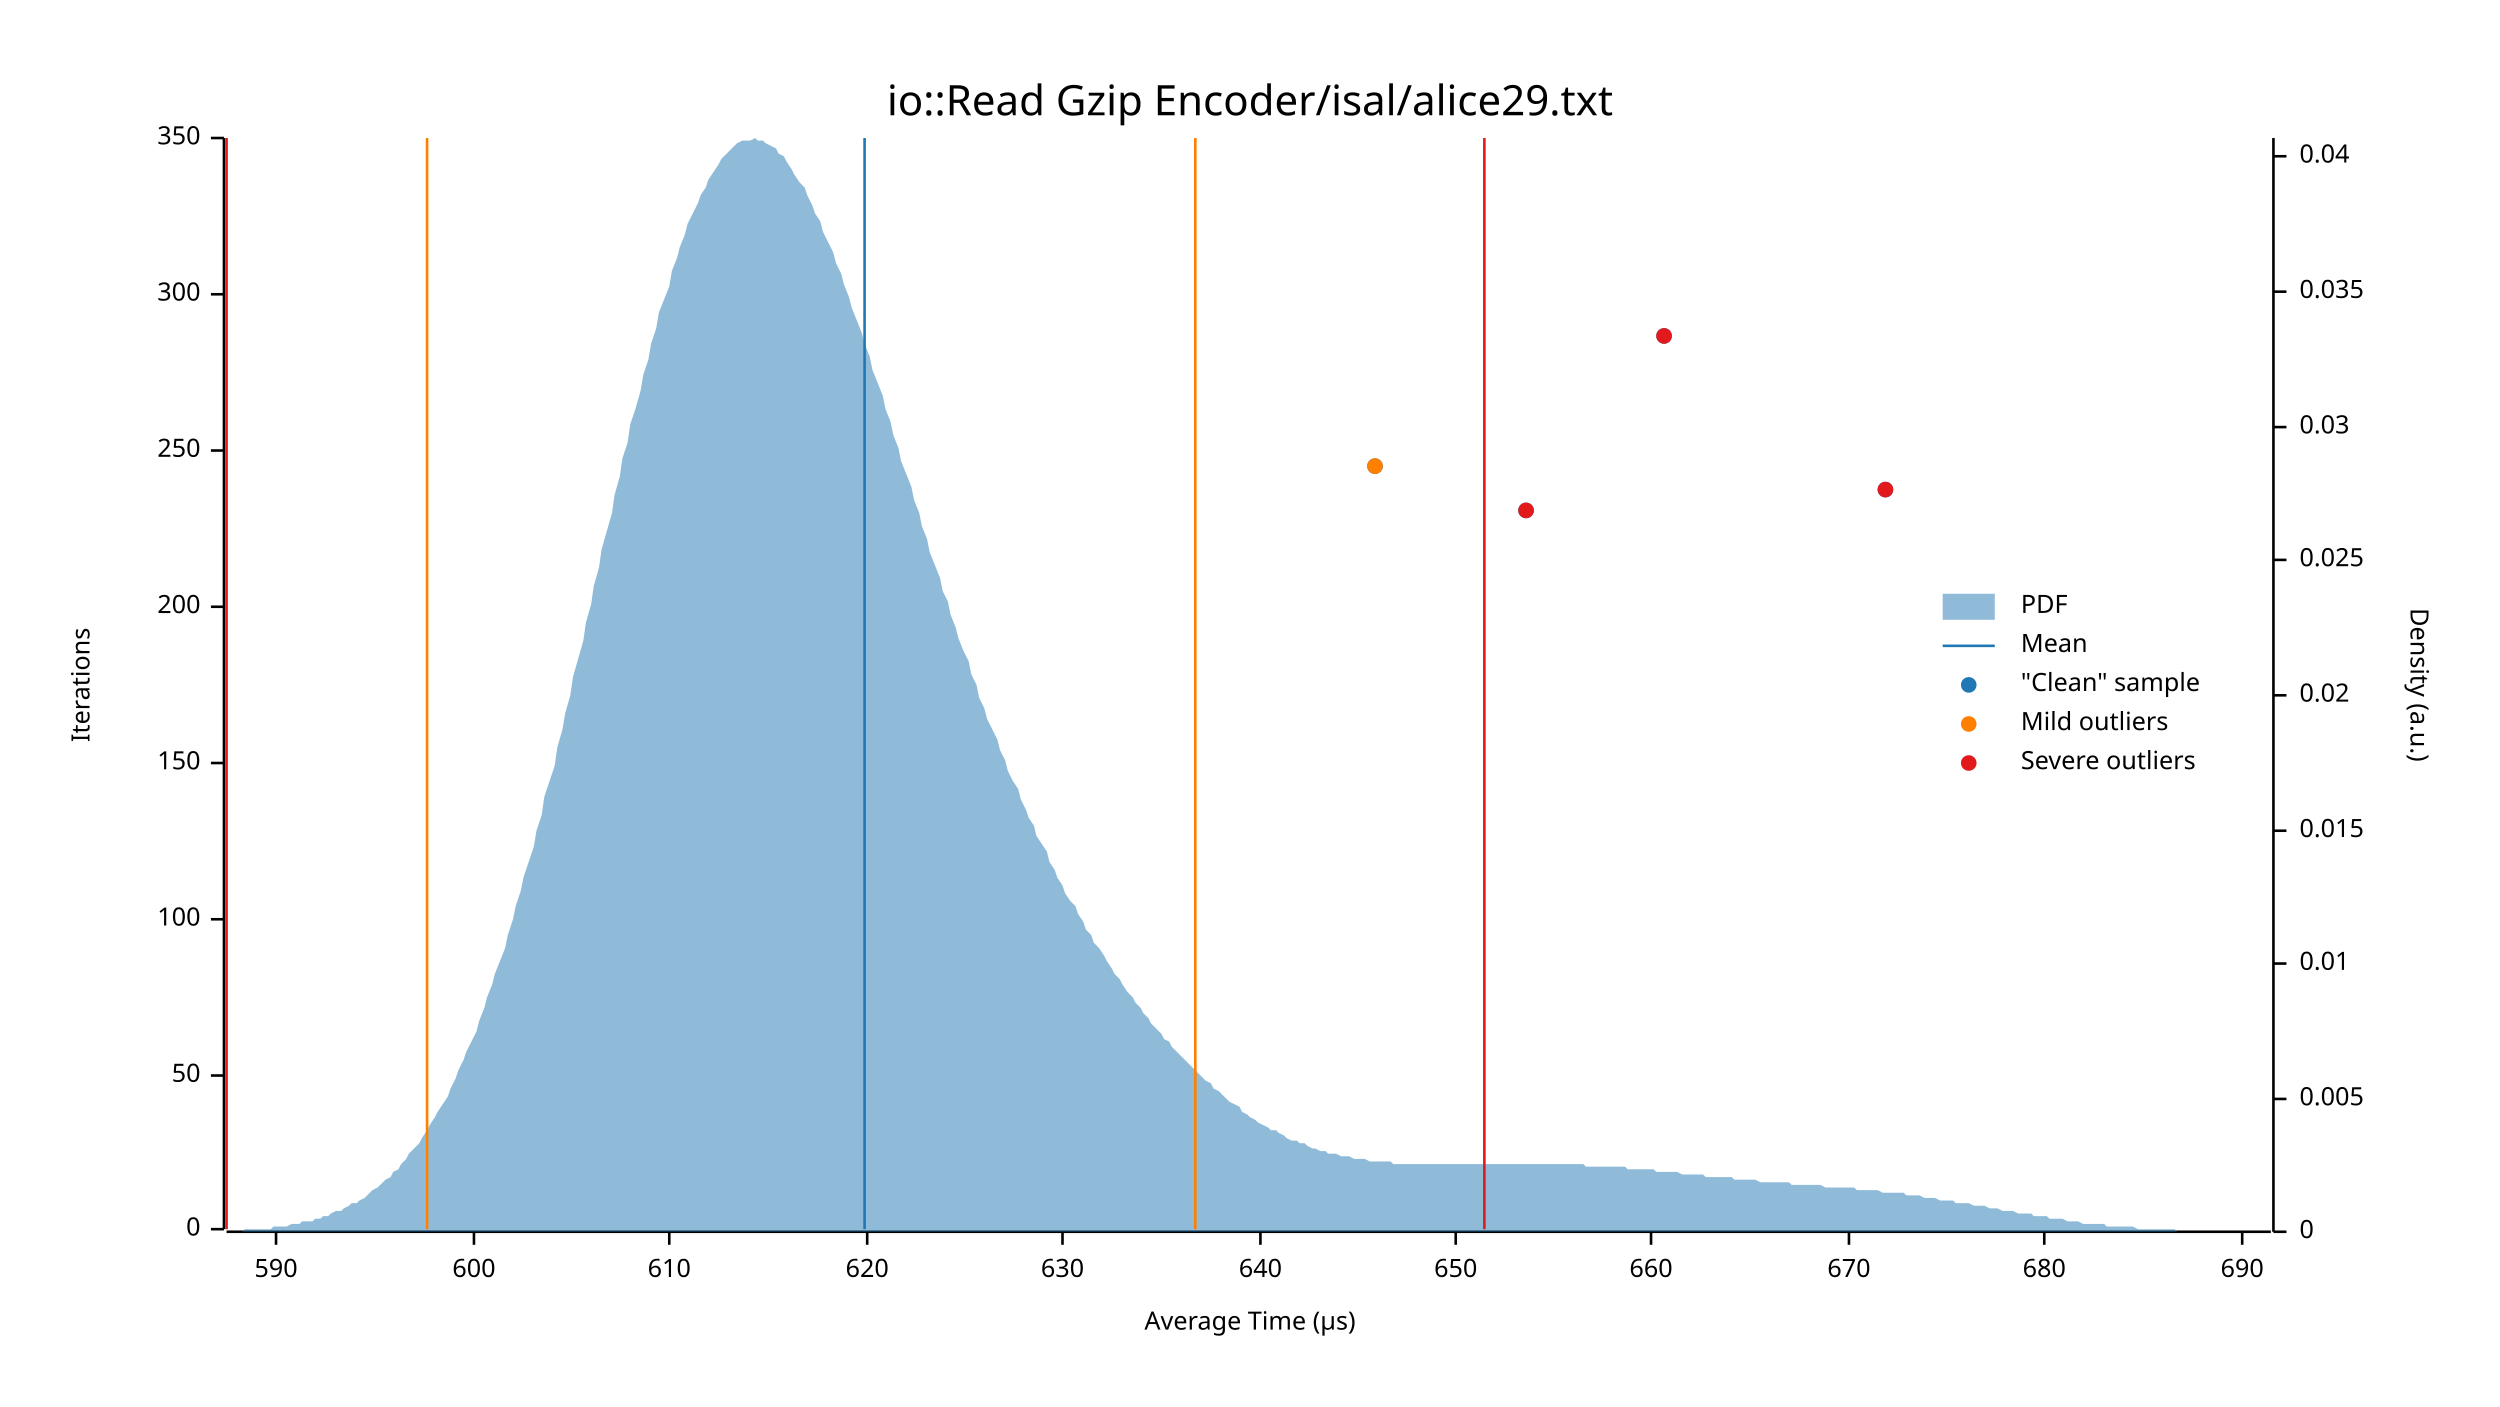
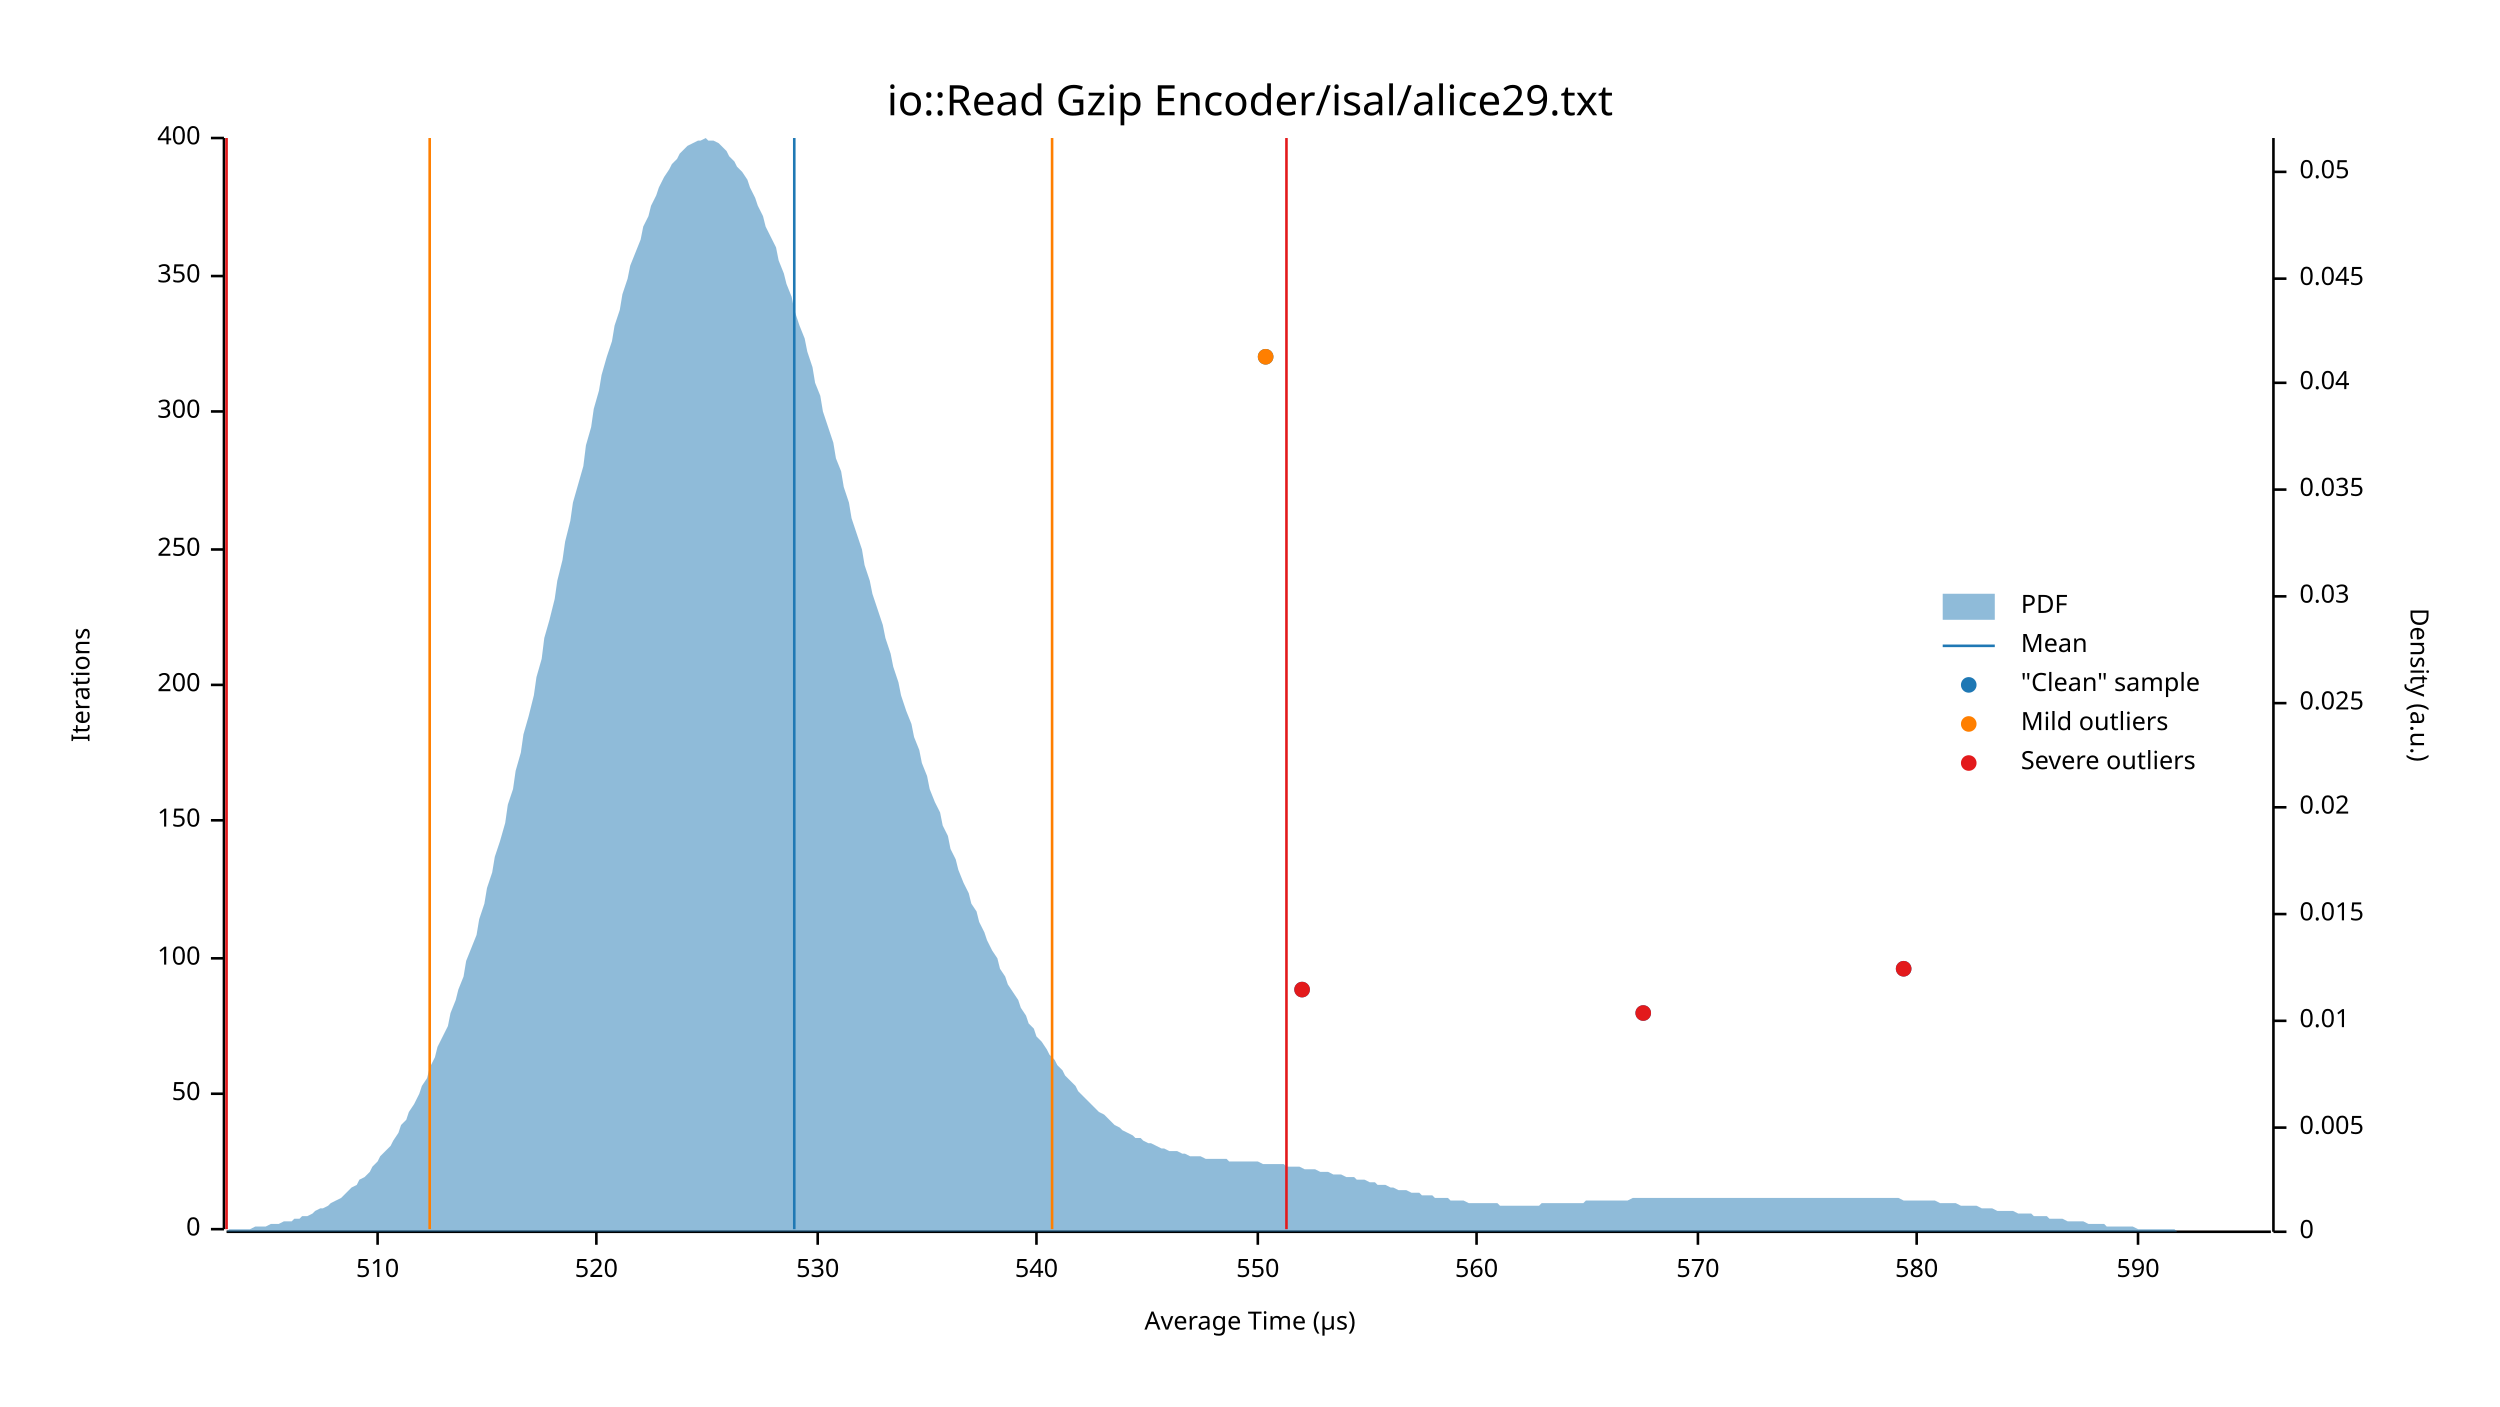
<svg xmlns="http://www.w3.org/2000/svg" width="960" height="540" viewBox="0 0 960 540">
  <text x="480" y="32" dy="0.76em" text-anchor="middle" font-family="sans-serif" font-size="16.129" opacity="1" fill="#000000">
io::Read Gzip Encoder/isal/alice29.txt
</text>
  <text x="27" y="263" dy="0.76em" text-anchor="middle" font-family="sans-serif" font-size="9.677" opacity="1" fill="#000000" transform="rotate(270, 27, 263)">
Iterations
</text>
  <text x="480" y="513" dy="-0.5ex" text-anchor="middle" font-family="sans-serif" font-size="9.677" opacity="1" fill="#000000">
Average Time (µs)
</text>
  <polyline fill="none" opacity="1" stroke="#000000" stroke-width="1" points="86,53 86,472 " />
  <text x="77" y="472" dy="0.5ex" text-anchor="end" font-family="sans-serif" font-size="9.677" opacity="1" fill="#000000">
0
</text>
  <polyline fill="none" opacity="1" stroke="#000000" stroke-width="1" points="81,472 86,472 " />
-   <text x="77" y="413" dy="0.5ex" text-anchor="end" font-family="sans-serif" font-size="9.677" opacity="1" fill="#000000">
+   <text x="77" y="420" dy="0.5ex" text-anchor="end" font-family="sans-serif" font-size="9.677" opacity="1" fill="#000000">
50
</text>
-   <polyline fill="none" opacity="1" stroke="#000000" stroke-width="1" points="81,413 86,413 " />
-   <text x="77" y="353" dy="0.5ex" text-anchor="end" font-family="sans-serif" font-size="9.677" opacity="1" fill="#000000">
+   <polyline fill="none" opacity="1" stroke="#000000" stroke-width="1" points="81,420 86,420 " />
+   <text x="77" y="368" dy="0.5ex" text-anchor="end" font-family="sans-serif" font-size="9.677" opacity="1" fill="#000000">
100
</text>
-   <polyline fill="none" opacity="1" stroke="#000000" stroke-width="1" points="81,353 86,353 " />
-   <text x="77" y="293" dy="0.5ex" text-anchor="end" font-family="sans-serif" font-size="9.677" opacity="1" fill="#000000">
+   <polyline fill="none" opacity="1" stroke="#000000" stroke-width="1" points="81,368 86,368 " />
+   <text x="77" y="315" dy="0.5ex" text-anchor="end" font-family="sans-serif" font-size="9.677" opacity="1" fill="#000000">
150
</text>
-   <polyline fill="none" opacity="1" stroke="#000000" stroke-width="1" points="81,293 86,293 " />
-   <text x="77" y="233" dy="0.5ex" text-anchor="end" font-family="sans-serif" font-size="9.677" opacity="1" fill="#000000">
+   <polyline fill="none" opacity="1" stroke="#000000" stroke-width="1" points="81,315 86,315 " />
+   <text x="77" y="263" dy="0.5ex" text-anchor="end" font-family="sans-serif" font-size="9.677" opacity="1" fill="#000000">
200
</text>
-   <polyline fill="none" opacity="1" stroke="#000000" stroke-width="1" points="81,233 86,233 " />
-   <text x="77" y="173" dy="0.5ex" text-anchor="end" font-family="sans-serif" font-size="9.677" opacity="1" fill="#000000">
+   <polyline fill="none" opacity="1" stroke="#000000" stroke-width="1" points="81,263 86,263 " />
+   <text x="77" y="211" dy="0.5ex" text-anchor="end" font-family="sans-serif" font-size="9.677" opacity="1" fill="#000000">
250
</text>
-   <polyline fill="none" opacity="1" stroke="#000000" stroke-width="1" points="81,173 86,173 " />
-   <text x="77" y="113" dy="0.5ex" text-anchor="end" font-family="sans-serif" font-size="9.677" opacity="1" fill="#000000">
+   <polyline fill="none" opacity="1" stroke="#000000" stroke-width="1" points="81,211 86,211 " />
+   <text x="77" y="158" dy="0.5ex" text-anchor="end" font-family="sans-serif" font-size="9.677" opacity="1" fill="#000000">
300
</text>
-   <polyline fill="none" opacity="1" stroke="#000000" stroke-width="1" points="81,113 86,113 " />
+   <polyline fill="none" opacity="1" stroke="#000000" stroke-width="1" points="81,158 86,158 " />
+   <text x="77" y="106" dy="0.5ex" text-anchor="end" font-family="sans-serif" font-size="9.677" opacity="1" fill="#000000">
+ 350
+ </text>
+   <polyline fill="none" opacity="1" stroke="#000000" stroke-width="1" points="81,106 86,106 " />
  <text x="77" y="53" dy="0.5ex" text-anchor="end" font-family="sans-serif" font-size="9.677" opacity="1" fill="#000000">
- 350
+ 400
</text>
  <polyline fill="none" opacity="1" stroke="#000000" stroke-width="1" points="81,53 86,53 " />
  <polyline fill="none" opacity="1" stroke="#000000" stroke-width="1" points="87,473 872,473 " />
-   <text x="106" y="483" dy="0.76em" text-anchor="middle" font-family="sans-serif" font-size="9.677" opacity="1" fill="#000000">
+   <text x="145" y="483" dy="0.76em" text-anchor="middle" font-family="sans-serif" font-size="9.677" opacity="1" fill="#000000">
+ 510
+ </text>
+   <polyline fill="none" opacity="1" stroke="#000000" stroke-width="1" points="145,473 145,478 " />
+   <text x="229" y="483" dy="0.76em" text-anchor="middle" font-family="sans-serif" font-size="9.677" opacity="1" fill="#000000">
+ 520
+ </text>
+   <polyline fill="none" opacity="1" stroke="#000000" stroke-width="1" points="229,473 229,478 " />
+   <text x="314" y="483" dy="0.76em" text-anchor="middle" font-family="sans-serif" font-size="9.677" opacity="1" fill="#000000">
+ 530
+ </text>
+   <polyline fill="none" opacity="1" stroke="#000000" stroke-width="1" points="314,473 314,478 " />
+   <text x="398" y="483" dy="0.76em" text-anchor="middle" font-family="sans-serif" font-size="9.677" opacity="1" fill="#000000">
+ 540
+ </text>
+   <polyline fill="none" opacity="1" stroke="#000000" stroke-width="1" points="398,473 398,478 " />
+   <text x="483" y="483" dy="0.76em" text-anchor="middle" font-family="sans-serif" font-size="9.677" opacity="1" fill="#000000">
+ 550
+ </text>
+   <polyline fill="none" opacity="1" stroke="#000000" stroke-width="1" points="483,473 483,478 " />
+   <text x="567" y="483" dy="0.76em" text-anchor="middle" font-family="sans-serif" font-size="9.677" opacity="1" fill="#000000">
+ 560
+ </text>
+   <polyline fill="none" opacity="1" stroke="#000000" stroke-width="1" points="567,473 567,478 " />
+   <text x="652" y="483" dy="0.76em" text-anchor="middle" font-family="sans-serif" font-size="9.677" opacity="1" fill="#000000">
+ 570
+ </text>
+   <polyline fill="none" opacity="1" stroke="#000000" stroke-width="1" points="652,473 652,478 " />
+   <text x="736" y="483" dy="0.76em" text-anchor="middle" font-family="sans-serif" font-size="9.677" opacity="1" fill="#000000">
+ 580
+ </text>
+   <polyline fill="none" opacity="1" stroke="#000000" stroke-width="1" points="736,473 736,478 " />
+   <text x="821" y="483" dy="0.76em" text-anchor="middle" font-family="sans-serif" font-size="9.677" opacity="1" fill="#000000">
590
</text>
-   <polyline fill="none" opacity="1" stroke="#000000" stroke-width="1" points="106,473 106,478 " />
-   <text x="182" y="483" dy="0.76em" text-anchor="middle" font-family="sans-serif" font-size="9.677" opacity="1" fill="#000000">
- 600
- </text>
-   <polyline fill="none" opacity="1" stroke="#000000" stroke-width="1" points="182,473 182,478 " />
-   <text x="257" y="483" dy="0.76em" text-anchor="middle" font-family="sans-serif" font-size="9.677" opacity="1" fill="#000000">
- 610
- </text>
-   <polyline fill="none" opacity="1" stroke="#000000" stroke-width="1" points="257,473 257,478 " />
-   <text x="333" y="483" dy="0.76em" text-anchor="middle" font-family="sans-serif" font-size="9.677" opacity="1" fill="#000000">
- 620
- </text>
-   <polyline fill="none" opacity="1" stroke="#000000" stroke-width="1" points="333,473 333,478 " />
-   <text x="408" y="483" dy="0.76em" text-anchor="middle" font-family="sans-serif" font-size="9.677" opacity="1" fill="#000000">
- 630
- </text>
-   <polyline fill="none" opacity="1" stroke="#000000" stroke-width="1" points="408,473 408,478 " />
-   <text x="484" y="483" dy="0.76em" text-anchor="middle" font-family="sans-serif" font-size="9.677" opacity="1" fill="#000000">
- 640
- </text>
-   <polyline fill="none" opacity="1" stroke="#000000" stroke-width="1" points="484,473 484,478 " />
-   <text x="559" y="483" dy="0.76em" text-anchor="middle" font-family="sans-serif" font-size="9.677" opacity="1" fill="#000000">
- 650
- </text>
-   <polyline fill="none" opacity="1" stroke="#000000" stroke-width="1" points="559,473 559,478 " />
-   <text x="634" y="483" dy="0.76em" text-anchor="middle" font-family="sans-serif" font-size="9.677" opacity="1" fill="#000000">
- 660
- </text>
-   <polyline fill="none" opacity="1" stroke="#000000" stroke-width="1" points="634,473 634,478 " />
-   <text x="710" y="483" dy="0.76em" text-anchor="middle" font-family="sans-serif" font-size="9.677" opacity="1" fill="#000000">
- 670
- </text>
-   <polyline fill="none" opacity="1" stroke="#000000" stroke-width="1" points="710,473 710,478 " />
-   <text x="785" y="483" dy="0.76em" text-anchor="middle" font-family="sans-serif" font-size="9.677" opacity="1" fill="#000000">
- 680
- </text>
-   <polyline fill="none" opacity="1" stroke="#000000" stroke-width="1" points="785,473 785,478 " />
-   <text x="861" y="483" dy="0.76em" text-anchor="middle" font-family="sans-serif" font-size="9.677" opacity="1" fill="#000000">
- 690
- </text>
-   <polyline fill="none" opacity="1" stroke="#000000" stroke-width="1" points="861,473 861,478 " />
+   <polyline fill="none" opacity="1" stroke="#000000" stroke-width="1" points="821,473 821,478 " />
  <text x="933" y="263" dy="0.76em" text-anchor="middle" font-family="sans-serif" font-size="9.677" opacity="1" fill="#000000" transform="rotate(90, 933, 263)">
Density (a.u.)
</text>
  <polyline fill="none" opacity="1" stroke="#000000" stroke-width="1" points="873,53 873,473 " />
  <text x="883" y="473" dy="0.5ex" text-anchor="start" font-family="sans-serif" font-size="9.677" opacity="1" fill="#000000">
0
</text>
  <polyline fill="none" opacity="1" stroke="#000000" stroke-width="1" points="873,473 878,473 " />
-   <text x="883" y="422" dy="0.5ex" text-anchor="start" font-family="sans-serif" font-size="9.677" opacity="1" fill="#000000">
+   <text x="883" y="433" dy="0.5ex" text-anchor="start" font-family="sans-serif" font-size="9.677" opacity="1" fill="#000000">
0.005
</text>
-   <polyline fill="none" opacity="1" stroke="#000000" stroke-width="1" points="873,422 878,422 " />
-   <text x="883" y="370" dy="0.5ex" text-anchor="start" font-family="sans-serif" font-size="9.677" opacity="1" fill="#000000">
+   <polyline fill="none" opacity="1" stroke="#000000" stroke-width="1" points="873,433 878,433 " />
+   <text x="883" y="392" dy="0.5ex" text-anchor="start" font-family="sans-serif" font-size="9.677" opacity="1" fill="#000000">
0.01
</text>
-   <polyline fill="none" opacity="1" stroke="#000000" stroke-width="1" points="873,370 878,370 " />
-   <text x="883" y="319" dy="0.5ex" text-anchor="start" font-family="sans-serif" font-size="9.677" opacity="1" fill="#000000">
+   <polyline fill="none" opacity="1" stroke="#000000" stroke-width="1" points="873,392 878,392 " />
+   <text x="883" y="351" dy="0.5ex" text-anchor="start" font-family="sans-serif" font-size="9.677" opacity="1" fill="#000000">
0.015
</text>
-   <polyline fill="none" opacity="1" stroke="#000000" stroke-width="1" points="873,319 878,319 " />
-   <text x="883" y="267" dy="0.5ex" text-anchor="start" font-family="sans-serif" font-size="9.677" opacity="1" fill="#000000">
+   <polyline fill="none" opacity="1" stroke="#000000" stroke-width="1" points="873,351 878,351 " />
+   <text x="883" y="310" dy="0.5ex" text-anchor="start" font-family="sans-serif" font-size="9.677" opacity="1" fill="#000000">
0.02
</text>
-   <polyline fill="none" opacity="1" stroke="#000000" stroke-width="1" points="873,267 878,267 " />
-   <text x="883" y="215" dy="0.5ex" text-anchor="start" font-family="sans-serif" font-size="9.677" opacity="1" fill="#000000">
+   <polyline fill="none" opacity="1" stroke="#000000" stroke-width="1" points="873,310 878,310 " />
+   <text x="883" y="270" dy="0.5ex" text-anchor="start" font-family="sans-serif" font-size="9.677" opacity="1" fill="#000000">
0.025
</text>
-   <polyline fill="none" opacity="1" stroke="#000000" stroke-width="1" points="873,215 878,215 " />
-   <text x="883" y="164" dy="0.5ex" text-anchor="start" font-family="sans-serif" font-size="9.677" opacity="1" fill="#000000">
+   <polyline fill="none" opacity="1" stroke="#000000" stroke-width="1" points="873,270 878,270 " />
+   <text x="883" y="229" dy="0.5ex" text-anchor="start" font-family="sans-serif" font-size="9.677" opacity="1" fill="#000000">
0.03
</text>
-   <polyline fill="none" opacity="1" stroke="#000000" stroke-width="1" points="873,164 878,164 " />
-   <text x="883" y="112" dy="0.5ex" text-anchor="start" font-family="sans-serif" font-size="9.677" opacity="1" fill="#000000">
+   <polyline fill="none" opacity="1" stroke="#000000" stroke-width="1" points="873,229 878,229 " />
+   <text x="883" y="188" dy="0.5ex" text-anchor="start" font-family="sans-serif" font-size="9.677" opacity="1" fill="#000000">
0.035
</text>
-   <polyline fill="none" opacity="1" stroke="#000000" stroke-width="1" points="873,112 878,112 " />
-   <text x="883" y="60" dy="0.5ex" text-anchor="start" font-family="sans-serif" font-size="9.677" opacity="1" fill="#000000">
+   <polyline fill="none" opacity="1" stroke="#000000" stroke-width="1" points="873,188 878,188 " />
+   <text x="883" y="147" dy="0.5ex" text-anchor="start" font-family="sans-serif" font-size="9.677" opacity="1" fill="#000000">
0.04
</text>
-   <polyline fill="none" opacity="1" stroke="#000000" stroke-width="1" points="873,60 878,60 " />
-   <polygon opacity="0.5" fill="#1F78B4" points="87,473 88,473 90,473 91,473 93,473 94,472 96,472 98,472 99,472 101,472 102,472 104,472 105,471 107,471 109,471 110,471 112,470 113,470 115,470 116,469 118,469 120,469 121,468 123,468 124,467 126,467 127,466 129,465 131,465 132,464 134,463 135,462 137,462 138,461 140,460 142,458 143,457 145,456 146,455 148,453 150,452 151,450 153,449 154,447 156,445 157,443 159,441 161,439 162,437 164,434 165,432 167,429 168,427 170,424 172,421 173,418 175,414 176,411 178,407 179,404 181,400 183,396 184,392 186,387 187,383 189,378 190,374 192,369 194,364 195,359 197,353 198,348 200,342 201,337 203,331 205,325 206,319 208,313 209,306 211,300 213,294 214,287 216,280 217,274 219,267 220,260 222,253 224,246 225,239 227,232 228,225 230,218 231,211 233,204 235,197 236,190 238,183 239,176 241,170 242,163 244,157 246,150 247,144 249,138 250,132 252,126 253,120 255,115 257,110 258,104 260,99 261,95 263,90 264,86 266,82 268,78 269,75 271,72 272,69 274,66 276,63 277,61 279,59 280,58 282,56 283,55 285,54 287,54 288,54 290,53 291,54 293,54 294,55 296,56 298,57 299,59 301,60 302,62 304,65 305,67 307,70 309,72 310,75 312,79 313,82 315,85 316,89 318,93 320,97 321,101 323,105 324,109 326,114 327,118 329,123 331,128 332,132 334,137 335,142 337,147 339,152 340,157 342,162 343,167 345,172 346,177 348,182 350,187 351,192 353,197 354,202 356,207 357,212 359,217 361,222 362,227 364,231 365,236 367,241 368,245 370,250 372,254 373,259 375,263 376,268 378,272 379,276 381,280 383,284 384,288 386,292 387,296 389,300 391,303 392,307 394,311 395,314 397,317 398,321 400,324 402,327 403,331 405,334 406,337 408,340 409,343 411,346 413,348 414,351 416,354 417,357 419,359 420,362 422,364 424,367 425,369 427,372 428,374 430,376 431,378 433,381 435,383 436,385 438,387 439,389 441,391 442,393 444,395 446,397 447,399 449,400 450,402 452,404 454,406 455,407 457,409 458,410 460,412 461,413 463,415 465,416 466,418 468,419 469,420 471,422 472,423 474,424 476,425 477,427 479,428 480,429 482,430 483,431 485,432 487,433 488,434 490,434 491,435 493,436 494,437 496,438 498,438 499,439 501,439 502,440 504,441 505,441 507,442 509,442 510,443 512,443 513,443 515,444 517,444 518,444 520,445 521,445 523,445 524,445 526,446 528,446 529,446 531,446 532,446 534,446 535,447 537,447 539,447 540,447 542,447 543,447 545,447 546,447 548,447 550,447 551,447 553,447 554,447 556,447 557,447 559,447 561,447 562,447 564,447 565,447 567,447 568,447 570,447 572,447 573,447 575,447 576,447 578,447 580,447 581,447 583,447 584,447 586,447 587,447 589,447 591,447 592,447 594,447 595,447 597,447 598,447 600,447 602,447 603,447 605,447 606,447 608,447 609,448 611,448 613,448 614,448 616,448 617,448 619,448 620,448 622,448 624,448 625,449 627,449 628,449 630,449 632,449 633,449 635,449 636,450 638,450 639,450 641,450 643,450 644,450 646,451 647,451 649,451 650,451 652,451 654,451 655,452 657,452 658,452 660,452 661,452 663,452 665,452 666,453 668,453 669,453 671,453 672,453 674,453 676,454 677,454 679,454 680,454 682,454 683,454 685,454 687,454 688,455 690,455 691,455 693,455 695,455 696,455 698,455 699,455 701,456 702,456 704,456 706,456 707,456 709,456 710,456 712,456 713,457 715,457 717,457 718,457 720,457 721,457 723,458 724,458 726,458 728,458 729,458 731,458 732,459 734,459 735,459 737,459 739,460 740,460 742,460 743,460 745,461 746,461 748,461 750,461 751,462 753,462 754,462 756,462 758,463 759,463 761,463 762,463 764,464 765,464 767,464 769,465 770,465 772,465 773,465 775,466 776,466 778,466 780,466 781,467 783,467 784,467 786,467 787,468 789,468 791,468 792,468 794,469 795,469 797,469 798,469 800,470 802,470 803,470 805,470 806,470 808,470 809,471 811,471 813,471 814,471 816,471 817,471 819,471 821,472 822,472 824,472 825,472 827,472 828,472 830,472 832,472 833,472 835,472 836,473 838,473 839,473 841,473 843,473 844,473 846,473 847,473 849,473 850,473 852,473 854,473 855,473 857,473 858,473 860,473 861,473 863,473 865,473 866,473 868,473 869,473 871,473 873,473 873,473 87,473 " />
-   <polyline fill="none" opacity="1" stroke="#1F78B4" stroke-width="1" points="332,472 332,53 " />
-   <polyline fill="none" opacity="1" stroke="#FF7F00" stroke-width="1" points="164,472 164,53 " />
-   <polyline fill="none" opacity="1" stroke="#FF7F00" stroke-width="1" points="459,472 459,53 " />
+   <polyline fill="none" opacity="1" stroke="#000000" stroke-width="1" points="873,147 878,147 " />
+   <text x="883" y="107" dy="0.5ex" text-anchor="start" font-family="sans-serif" font-size="9.677" opacity="1" fill="#000000">
+ 0.045
+ </text>
+   <polyline fill="none" opacity="1" stroke="#000000" stroke-width="1" points="873,107 878,107 " />
+   <text x="883" y="66" dy="0.5ex" text-anchor="start" font-family="sans-serif" font-size="9.677" opacity="1" fill="#000000">
+ 0.05
+ </text>
+   <polyline fill="none" opacity="1" stroke="#000000" stroke-width="1" points="873,66 878,66 " />
+   <polygon opacity="0.5" fill="#1F78B4" points="87,473 88,472 90,472 91,472 93,472 94,472 96,472 98,471 99,471 101,471 102,471 104,470 105,470 107,470 109,469 110,469 112,469 113,468 115,468 116,467 118,467 120,466 121,465 123,464 124,464 126,463 127,462 129,461 131,460 132,459 134,457 135,456 137,455 138,453 140,452 142,450 143,448 145,446 146,444 148,442 150,440 151,438 153,435 154,432 156,430 157,427 159,424 161,420 162,417 164,414 165,410 167,406 168,402 170,398 172,394 173,389 175,384 176,380 178,375 179,369 181,364 183,359 184,353 186,347 187,341 189,335 190,329 192,323 194,316 195,309 197,303 198,296 200,289 201,282 203,275 205,267 206,260 208,253 209,245 211,238 213,230 214,223 216,215 217,208 219,200 220,193 222,186 224,179 225,171 227,164 228,157 230,150 231,144 233,137 235,131 236,125 238,119 239,113 241,107 242,102 244,97 246,92 247,87 249,83 250,79 252,75 253,72 255,68 257,65 258,63 260,61 261,59 263,57 264,56 266,55 268,54 269,54 271,53 272,54 274,54 276,55 277,56 279,58 280,60 282,62 283,64 285,66 287,69 288,72 290,76 291,79 293,83 294,87 296,91 298,95 299,100 301,105 302,109 304,114 305,119 307,125 309,130 310,135 312,141 313,147 315,152 316,158 318,164 320,170 321,176 323,181 324,187 326,193 327,199 329,205 331,211 332,217 334,223 335,228 337,234 339,240 340,245 342,251 343,256 345,262 346,267 348,273 350,278 351,283 353,288 354,293 356,298 357,303 359,308 361,312 362,317 364,321 365,326 367,330 368,334 370,339 372,343 373,347 375,350 376,354 378,358 379,361 381,365 383,368 384,372 386,375 387,378 389,381 391,384 392,387 394,390 395,393 397,395 398,398 400,400 402,403 403,405 405,407 406,409 408,411 409,413 411,415 413,417 414,419 416,421 417,422 419,424 420,425 422,427 424,428 425,429 427,431 428,432 430,433 431,434 433,435 435,436 436,437 438,437 439,438 441,439 442,439 444,440 446,441 447,441 449,442 450,442 452,442 454,443 455,443 457,444 458,444 460,444 461,444 463,445 465,445 466,445 468,445 469,445 471,445 472,446 474,446 476,446 477,446 479,446 480,446 482,446 483,446 485,447 487,447 488,447 490,447 491,447 493,447 494,448 496,448 498,448 499,448 501,449 502,449 504,449 505,449 507,450 509,450 510,450 512,451 513,451 515,451 517,452 518,452 520,452 521,453 523,453 524,453 526,454 528,454 529,455 531,455 532,455 534,456 535,456 537,457 539,457 540,457 542,458 543,458 545,458 546,459 548,459 550,459 551,460 553,460 554,460 556,460 557,461 559,461 561,461 562,461 564,462 565,462 567,462 568,462 570,462 572,462 573,462 575,462 576,463 578,463 580,463 581,463 583,463 584,463 586,463 587,463 589,463 591,463 592,462 594,462 595,462 597,462 598,462 600,462 602,462 603,462 605,462 606,462 608,462 609,461 611,461 613,461 614,461 616,461 617,461 619,461 620,461 622,461 624,461 625,461 627,460 628,460 630,460 632,460 633,460 635,460 636,460 638,460 639,460 641,460 643,460 644,460 646,460 647,460 649,460 650,460 652,460 654,460 655,460 657,460 658,460 660,460 661,460 663,460 665,460 666,460 668,460 669,460 671,460 672,460 674,460 676,460 677,460 679,460 680,460 682,460 683,460 685,460 687,460 688,460 690,460 691,460 693,460 695,460 696,460 698,460 699,460 701,460 702,460 704,460 706,460 707,460 709,460 710,460 712,460 713,460 715,460 717,460 718,460 720,460 721,460 723,460 724,460 726,460 728,460 729,460 731,461 732,461 734,461 735,461 737,461 739,461 740,461 742,461 743,461 745,462 746,462 748,462 750,462 751,462 753,463 754,463 756,463 758,463 759,463 761,464 762,464 764,464 765,464 767,465 769,465 770,465 772,465 773,465 775,466 776,466 778,466 780,466 781,467 783,467 784,467 786,467 787,468 789,468 791,468 792,468 794,469 795,469 797,469 798,469 800,469 802,470 803,470 805,470 806,470 808,470 809,471 811,471 813,471 814,471 816,471 817,471 819,471 821,472 822,472 824,472 825,472 827,472 828,472 830,472 832,472 833,472 835,472 836,473 838,473 839,473 841,473 843,473 844,473 846,473 847,473 849,473 850,473 852,473 854,473 855,473 857,473 858,473 860,473 861,473 863,473 865,473 866,473 868,473 869,473 871,473 873,473 873,473 87,473 " />
+   <polyline fill="none" opacity="1" stroke="#1F78B4" stroke-width="1" points="305,472 305,53 " />
+   <polyline fill="none" opacity="1" stroke="#FF7F00" stroke-width="1" points="165,472 165,53 " />
+   <polyline fill="none" opacity="1" stroke="#FF7F00" stroke-width="1" points="404,472 404,53 " />
  <polyline fill="none" opacity="1" stroke="#E31A1C" stroke-width="1" points="87,472 87,53 " />
-   <polyline fill="none" opacity="1" stroke="#E31A1C" stroke-width="1" points="570,472 570,53 " />
-   <circle cx="586" cy="196" r="3" opacity="1" fill="#1F78B4" stroke="none" stroke-width="1" />
-   <circle cx="724" cy="188" r="3" opacity="1" fill="#1F78B4" stroke="none" stroke-width="1" />
-   <circle cx="528" cy="179" r="3" opacity="1" fill="#1F78B4" stroke="none" stroke-width="1" />
-   <circle cx="639" cy="129" r="3" opacity="1" fill="#1F78B4" stroke="none" stroke-width="1" />
-   <circle cx="528" cy="179" r="3" opacity="1" fill="#FF7F00" stroke="none" stroke-width="1" />
-   <circle cx="586" cy="196" r="3" opacity="1" fill="#E31A1C" stroke="none" stroke-width="1" />
-   <circle cx="724" cy="188" r="3" opacity="1" fill="#E31A1C" stroke="none" stroke-width="1" />
-   <circle cx="639" cy="129" r="3" opacity="1" fill="#E31A1C" stroke="none" stroke-width="1" />
+   <polyline fill="none" opacity="1" stroke="#E31A1C" stroke-width="1" points="494,472 494,53 " />
+   <circle cx="631" cy="389" r="3" opacity="1" fill="#1F78B4" stroke="none" stroke-width="1" />
+   <circle cx="500" cy="380" r="3" opacity="1" fill="#1F78B4" stroke="none" stroke-width="1" />
+   <circle cx="731" cy="372" r="3" opacity="1" fill="#1F78B4" stroke="none" stroke-width="1" />
+   <circle cx="486" cy="137" r="3" opacity="1" fill="#1F78B4" stroke="none" stroke-width="1" />
+   <circle cx="486" cy="137" r="3" opacity="1" fill="#FF7F00" stroke="none" stroke-width="1" />
+   <circle cx="631" cy="389" r="3" opacity="1" fill="#E31A1C" stroke="none" stroke-width="1" />
+   <circle cx="500" cy="380" r="3" opacity="1" fill="#E31A1C" stroke="none" stroke-width="1" />
+   <circle cx="731" cy="372" r="3" opacity="1" fill="#E31A1C" stroke="none" stroke-width="1" />
  <text x="776" y="228" dy="0.76em" text-anchor="start" font-family="sans-serif" font-size="9.677" opacity="1" fill="#000000">
PDF
</text>
  <text x="776" y="243" dy="0.76em" text-anchor="start" font-family="sans-serif" font-size="9.677" opacity="1" fill="#000000">
Mean
</text>
  <text x="776" y="258" dy="0.76em" text-anchor="start" font-family="sans-serif" font-size="9.677" opacity="1" fill="#000000">
"Clean" sample
</text>
  <text x="776" y="273" dy="0.76em" text-anchor="start" font-family="sans-serif" font-size="9.677" opacity="1" fill="#000000">
Mild outliers
</text>
  <text x="776" y="288" dy="0.76em" text-anchor="start" font-family="sans-serif" font-size="9.677" opacity="1" fill="#000000">
Severe outliers
</text>
  <rect x="746" y="228" width="20" height="10" opacity="0.5" fill="#1F78B4" stroke="none" />
  <polyline fill="none" opacity="1" stroke="#1F78B4" stroke-width="1" points="746,248 766,248 " />
  <circle cx="756" cy="263" r="3" opacity="1" fill="#1F78B4" stroke="none" stroke-width="1" />
  <circle cx="756" cy="278" r="3" opacity="1" fill="#FF7F00" stroke="none" stroke-width="1" />
  <circle cx="756" cy="293" r="3" opacity="1" fill="#E31A1C" stroke="none" stroke-width="1" />
</svg>
